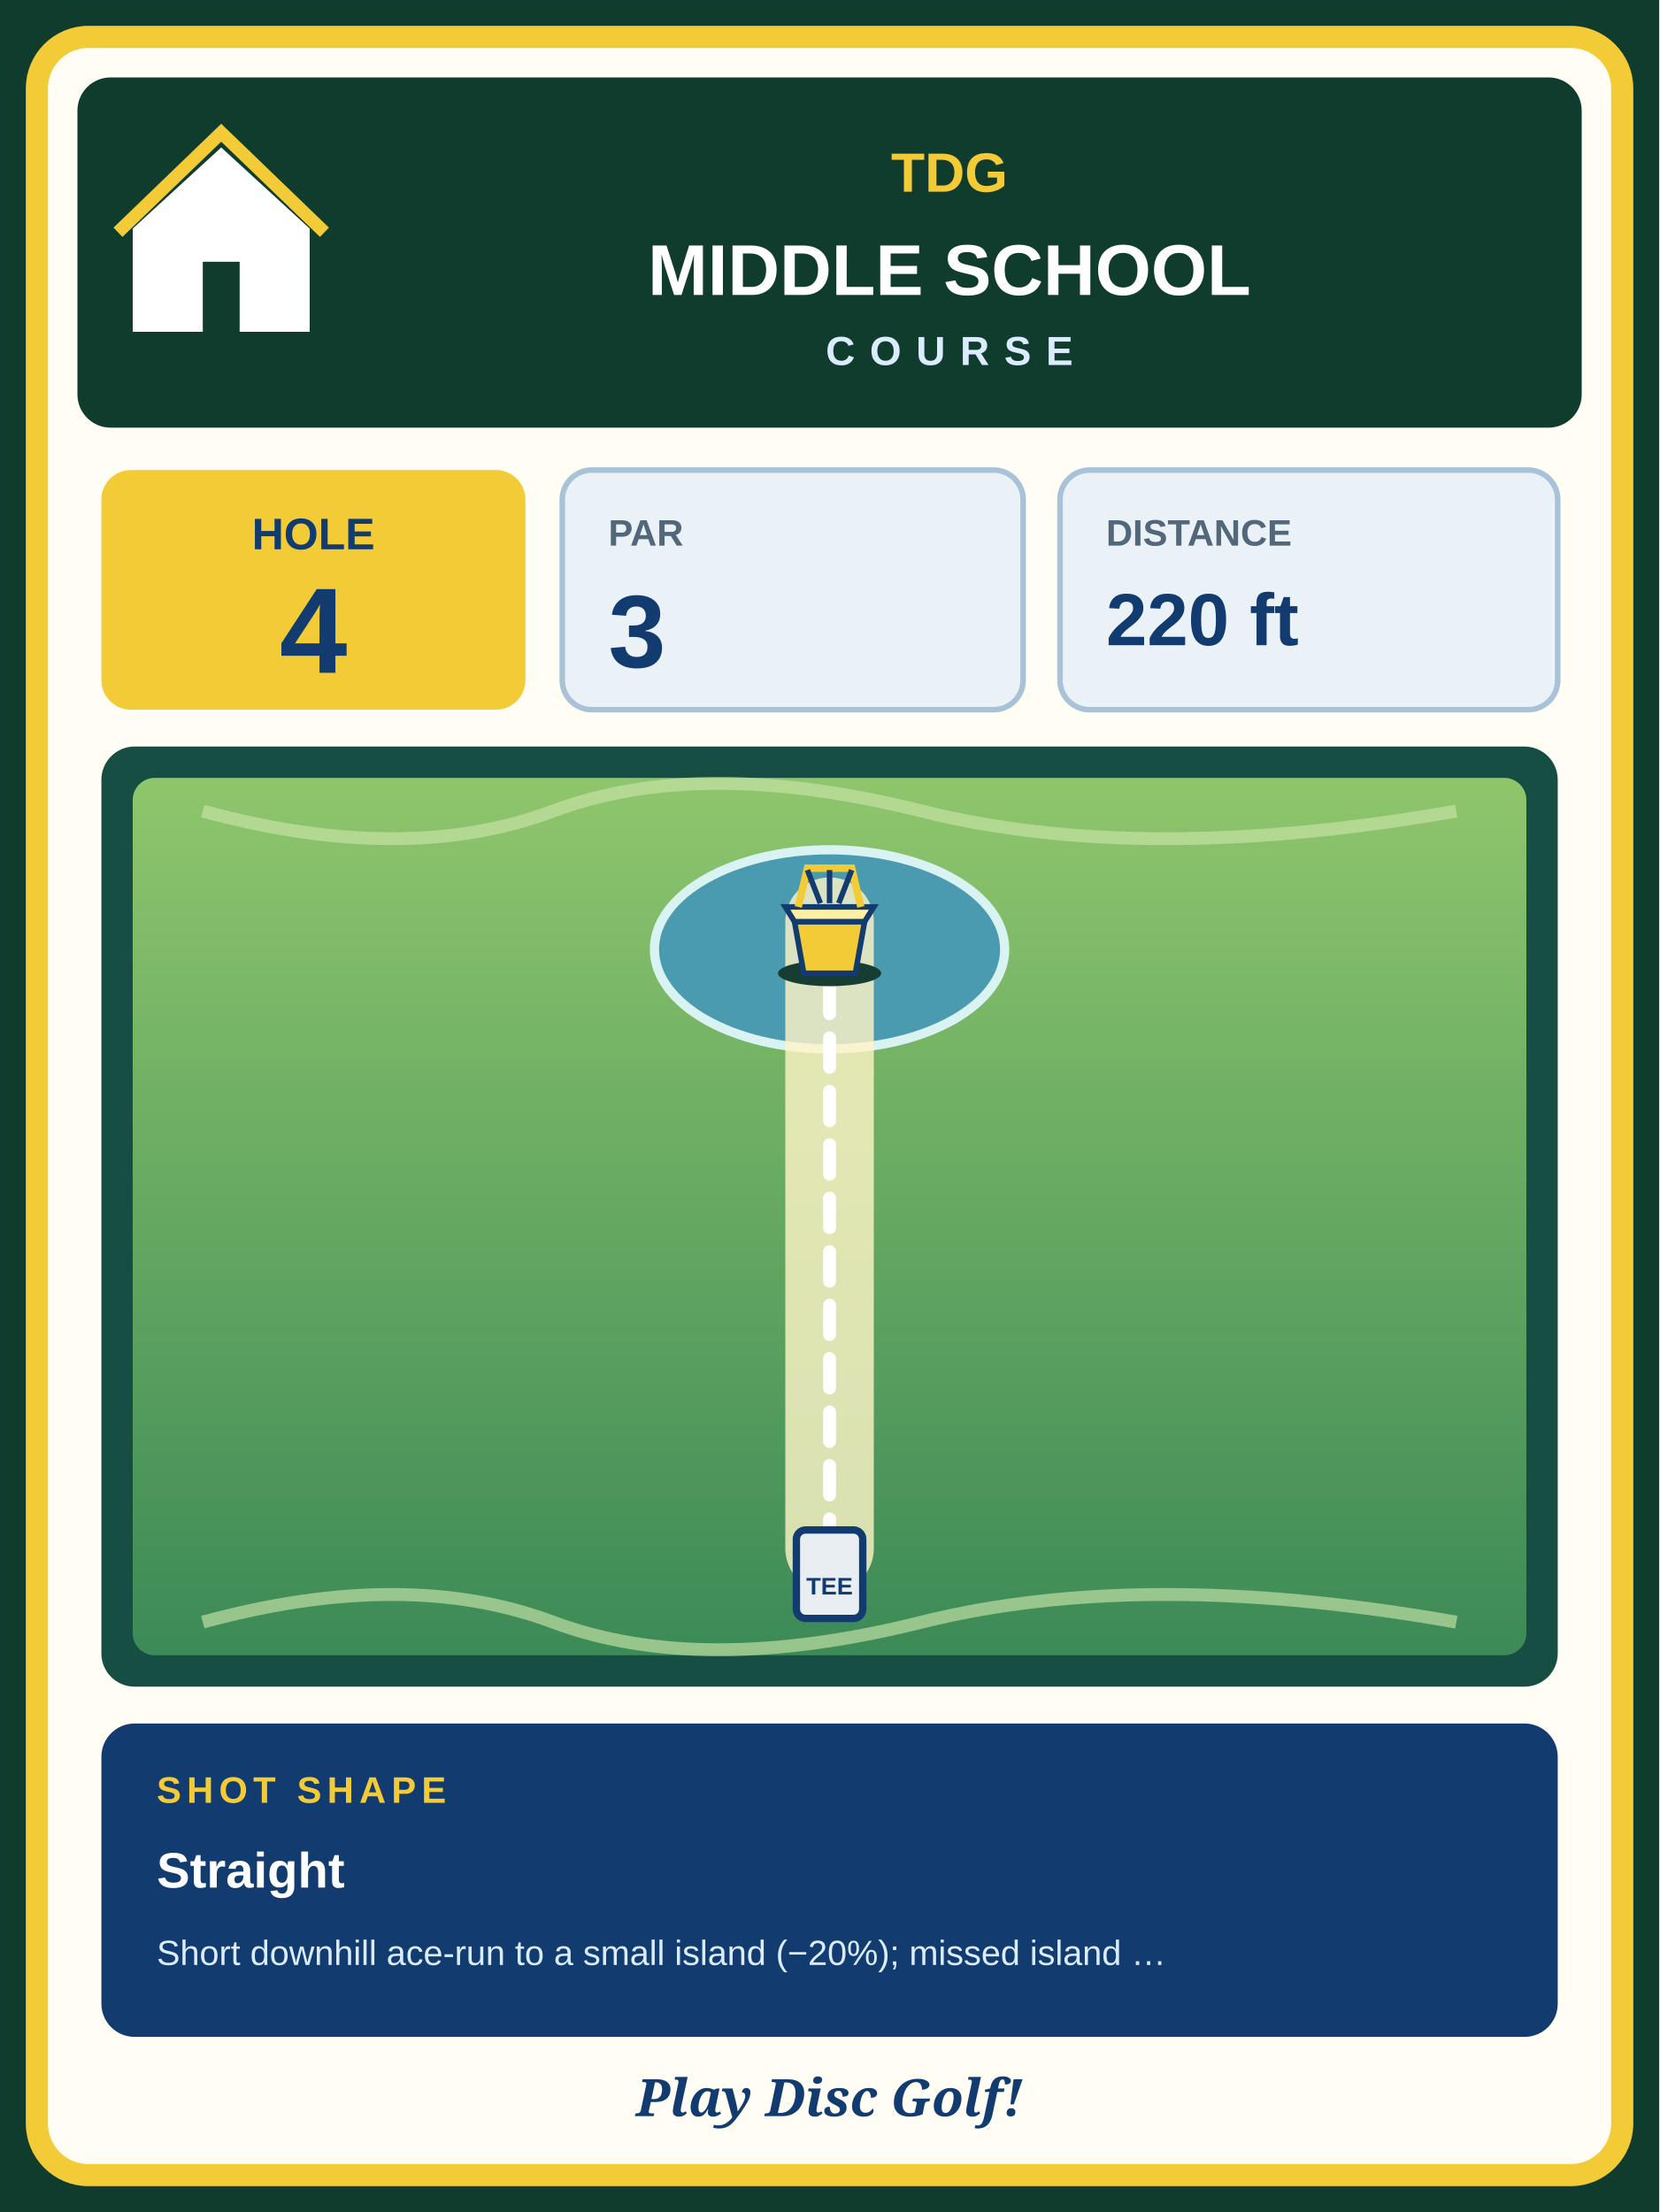
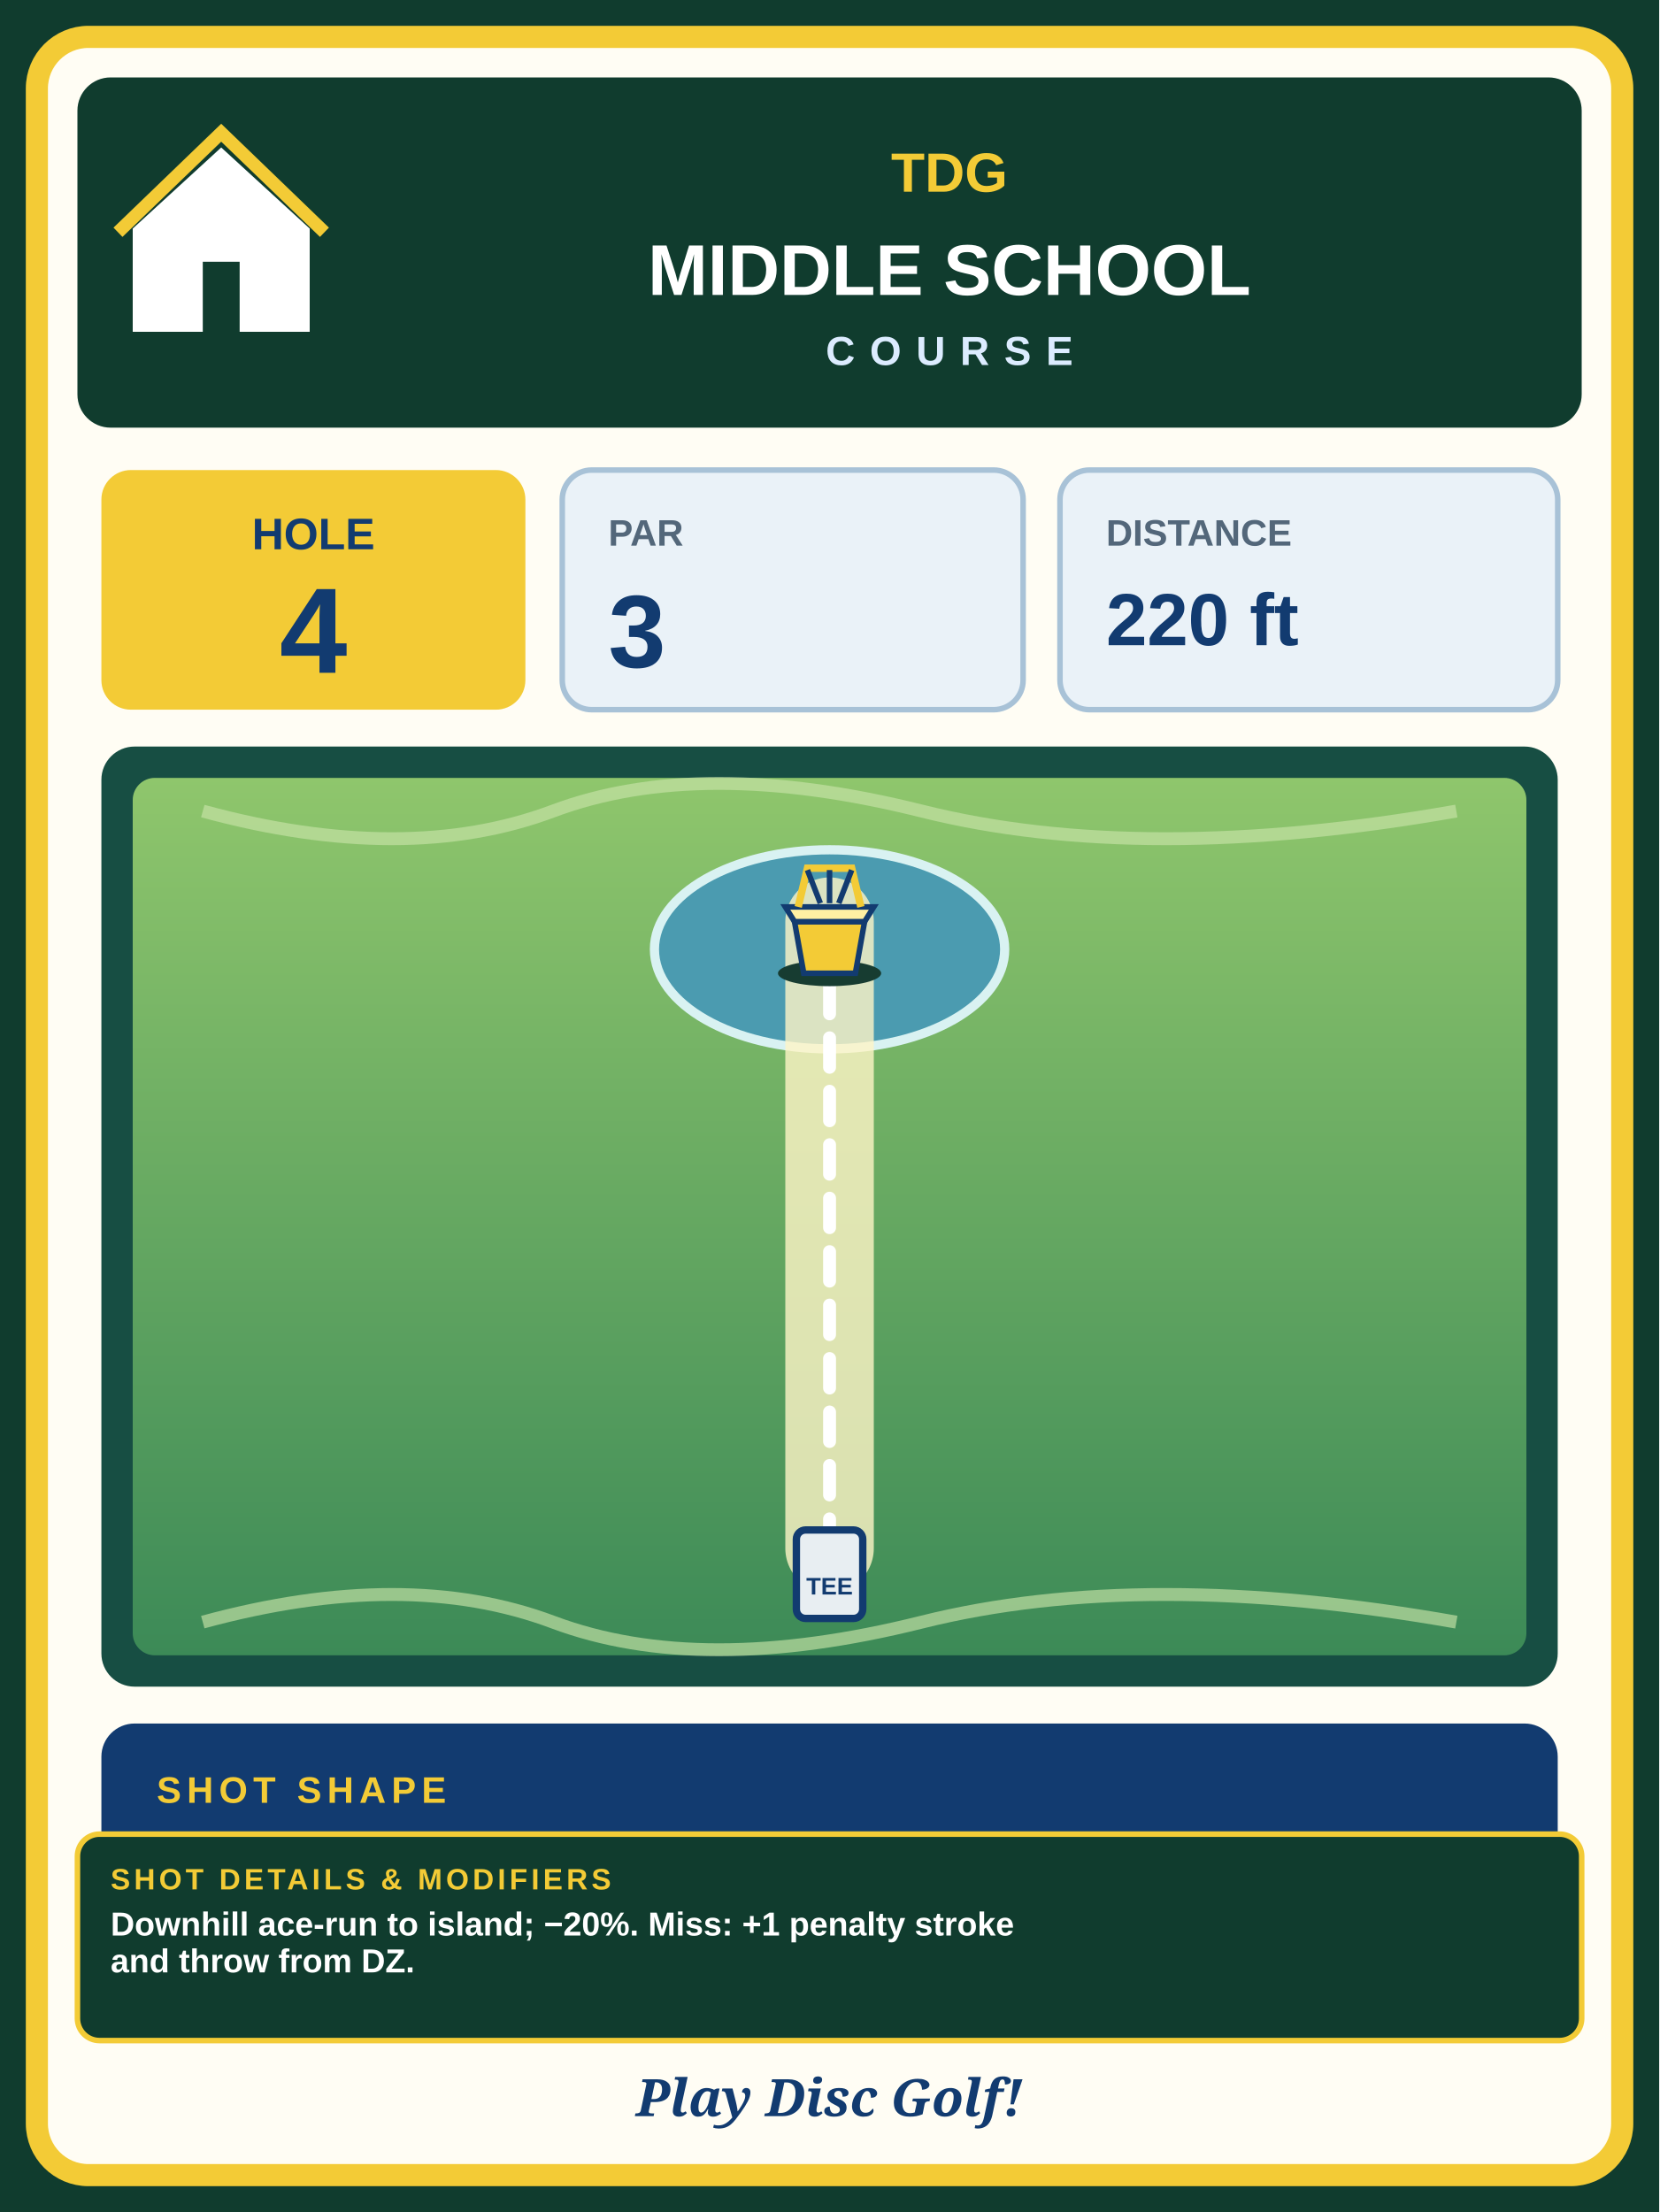
<svg xmlns="http://www.w3.org/2000/svg" viewBox="0 0 900 1200">
  <defs>
    <linearGradient id="field" x2="0" y2="1">
      <stop stop-color="#8fc66c" />
      <stop offset="1" stop-color="#3c8a57" />
    </linearGradient>
  </defs>
  <rect width="900" height="1200" fill="#103c2e" />
  <rect x="20" y="20" width="860" height="1160" rx="28" fill="#fffdf4" stroke="#f3cb36" stroke-width="12" />
  <rect x="42" y="42" width="816" height="190" rx="18" fill="#103c2e" />
  <g transform="translate(72 72)" fill="#fff">
    <path d="M0 52 L48 8 L96 52 V108 H0Z" />
    <rect x="38" y="70" width="20" height="38" fill="#103c2e" />
    <path d="M-8 54 L48 0 L104 54" fill="none" stroke="#f3cb36" stroke-width="7" />
  </g>
  <text x="515" y="104" text-anchor="middle" font-family="Arial" font-size="30" font-weight="900" fill="#f3cb36">TDG</text>
  <text x="515" y="160" text-anchor="middle" font-family="Arial" font-size="39" font-weight="900" fill="#fff">MIDDLE SCHOOL</text>
  <text x="515" y="198" text-anchor="middle" font-family="Arial" font-size="22" font-weight="800" letter-spacing="8" fill="#dcecff">COURSE</text>
  <rect x="55" y="255" width="230" height="130" rx="16" fill="#f3cb36" />
  <text x="170" y="298" text-anchor="middle" font-family="Arial" font-size="24" font-weight="900" fill="#123b70">HOLE</text>
  <text x="170" y="365" text-anchor="middle" font-family="Arial" font-size="66" font-weight="900" fill="#123b70">4</text>
  <rect x="305" y="255" width="250" height="130" rx="16" fill="#eaf2f8" stroke="#a8c2d7" stroke-width="3" />
  <text x="330" y="296" font-family="Arial" font-size="20" font-weight="800" fill="#53677a">PAR</text>
  <text x="330" y="362" font-family="Arial" font-size="56" font-weight="900" fill="#123b70">3</text>
  <rect x="575" y="255" width="270" height="130" rx="16" fill="#eaf2f8" stroke="#a8c2d7" stroke-width="3" />
  <text x="600" y="296" font-family="Arial" font-size="20" font-weight="800" fill="#53677a">DISTANCE</text>
  <text x="600" y="350" font-family="Arial" font-size="40" font-weight="900" fill="#123b70">220 ft</text>
  <rect x="55" y="405" width="790" height="510" rx="18" fill="#174e43" />
  <rect x="72" y="422" width="756" height="476" rx="12" fill="url(#field)" />
  <path d="M110 440 Q220 470 300 440 T500 440 T790 440 M110 880 Q220 850 300 880 T500 880 T790 880" fill="none" stroke="#c7e3a8" stroke-width="7" opacity=".65" />
  <ellipse cx="450" cy="515" rx="95" ry="54" fill="#4b9bb0" stroke="#d9f2f2" stroke-width="5" />
  <path d="M450 840 L450 500" fill="none" stroke="#fff5c7" stroke-width="48" stroke-linecap="round" stroke-linejoin="round" opacity=".8" />
  <path d="M450 840 L450 500" fill="none" stroke="#fff" stroke-width="7" stroke-dasharray="16 13" stroke-linecap="round" stroke-linejoin="round" />
  <rect x="432" y="830" width="36" height="48" rx="5" fill="#e8eef2" stroke="#123b70" stroke-width="4" />
  <text x="450" y="865" text-anchor="middle" font-family="Arial" font-size="13" font-weight="900" fill="#123b70">TEE</text>
  <g transform="translate(450 500)">
    <ellipse cx="0" cy="28" rx="28" ry="7" fill="#173c31" />
    <path d="M-19 0 H19 L14 28 H-14Z" fill="#f3cb36" stroke="#123b70" stroke-width="3" />
    <path d="M-24 -8 H24 L19 0 H-19Z" fill="#fff0a3" stroke="#123b70" stroke-width="3" />
    <path d="M-17 -8 L-12 -29 H12 L17 -8" fill="none" stroke="#f3cb36" stroke-width="4" />
    <path d="M-12 -28 L-5 -10 M0 -28 V-10 M12 -28 L5 -10" stroke="#123b70" stroke-width="3" />
  </g>
  <rect x="55" y="935" width="790" height="170" rx="18" fill="#123b70" />
  <text x="85" y="978" font-family="Arial" font-size="20" font-weight="900" letter-spacing="3" fill="#f3cb36">SHOT SHAPE</text>
  <text x="85" y="1024" font-family="Arial" font-size="27" font-weight="900" fill="#fff">Straight</text>
  <text x="85" y="1066" font-family="Arial" font-size="19" fill="#dcecff">Short downhill ace-run to a small island (−20%); missed island …</text>
  <text x="450" y="1148" text-anchor="middle" font-family="Georgia,serif" font-size="28" font-weight="bold" font-style="italic" fill="#123b70">Play Disc Golf!</text>
+   <g id="complete-hole-details">
+     <rect x="42" y="995" width="816" height="112" rx="12" fill="#103c2e" stroke="#f3cb36" stroke-width="3" />
+     <text x="60" y="1025" font-family="Arial,sans-serif" font-size="16" font-weight="900" letter-spacing="2" fill="#f3cb36">SHOT DETAILS &amp; MODIFIERS</text>
+     <text x="60" y="1050" font-family="Arial,sans-serif" font-size="18" font-weight="900" fill="#fff">Downhill ace-run to island; −20%. Miss: +1 penalty stroke</text>
+     <text x="60" y="1070" font-family="Arial,sans-serif" font-size="18" font-weight="700" fill="#fff">and throw from DZ.</text>
+   </g>
</svg>
